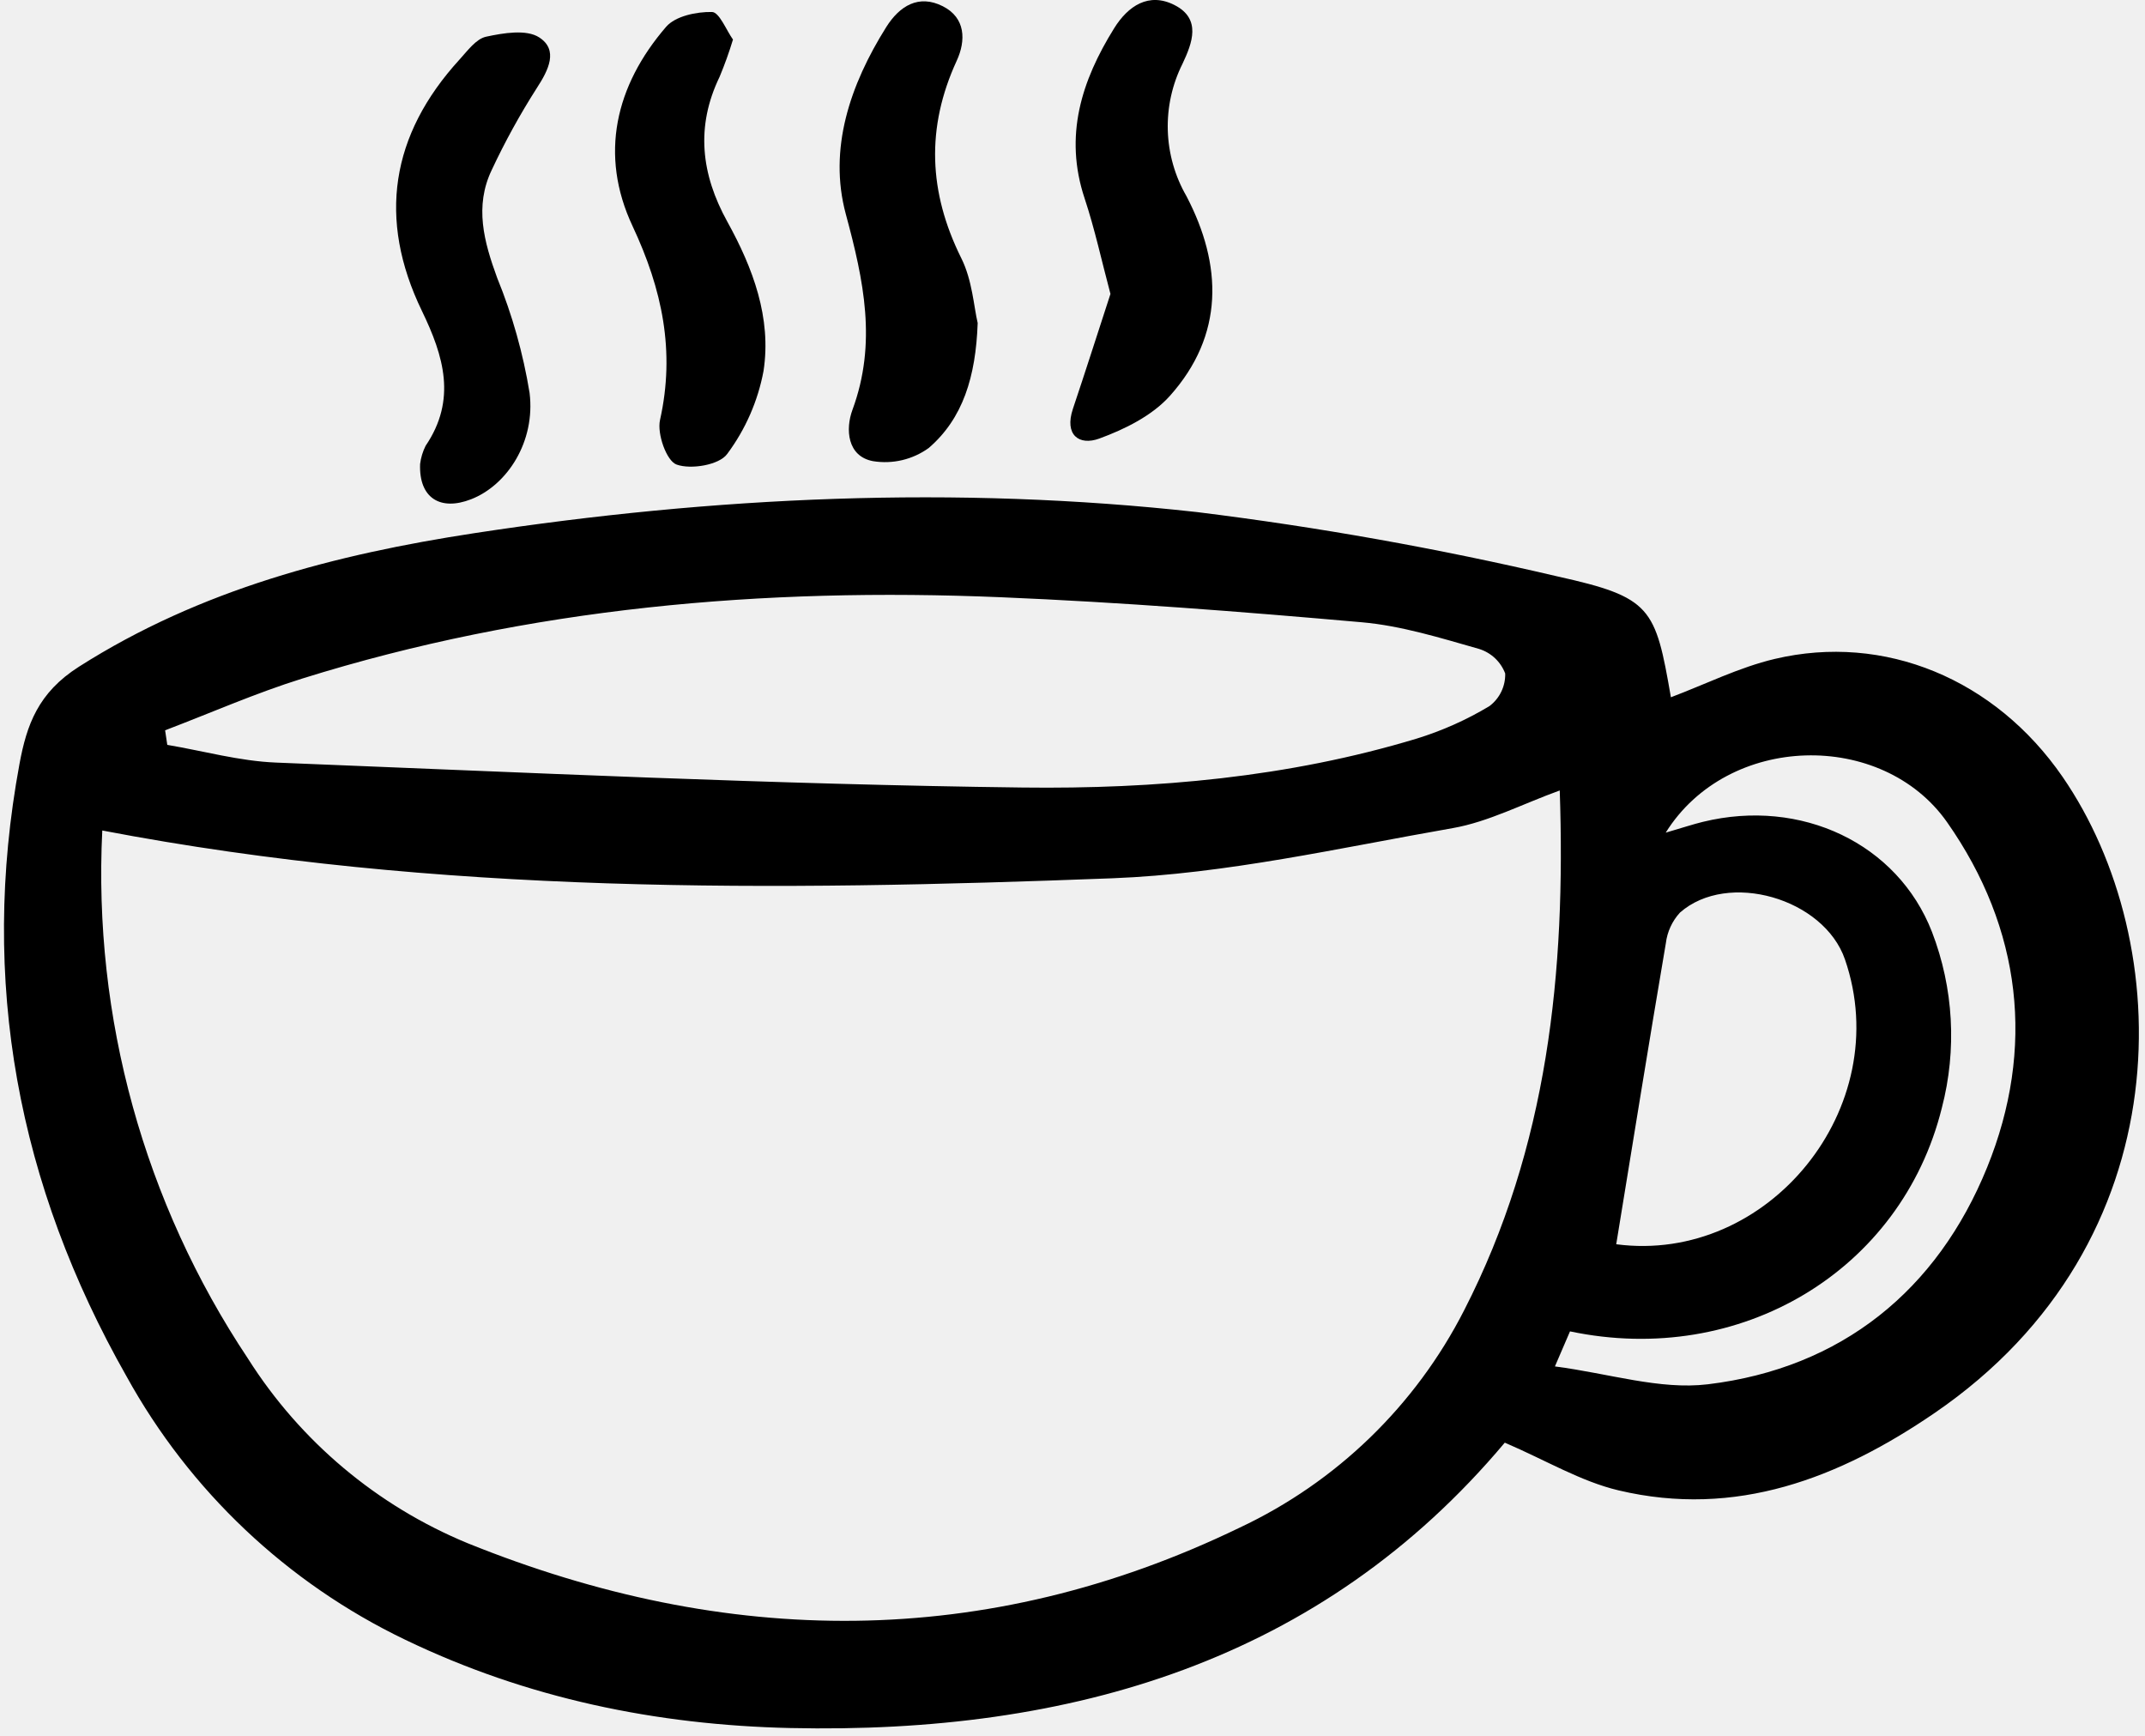
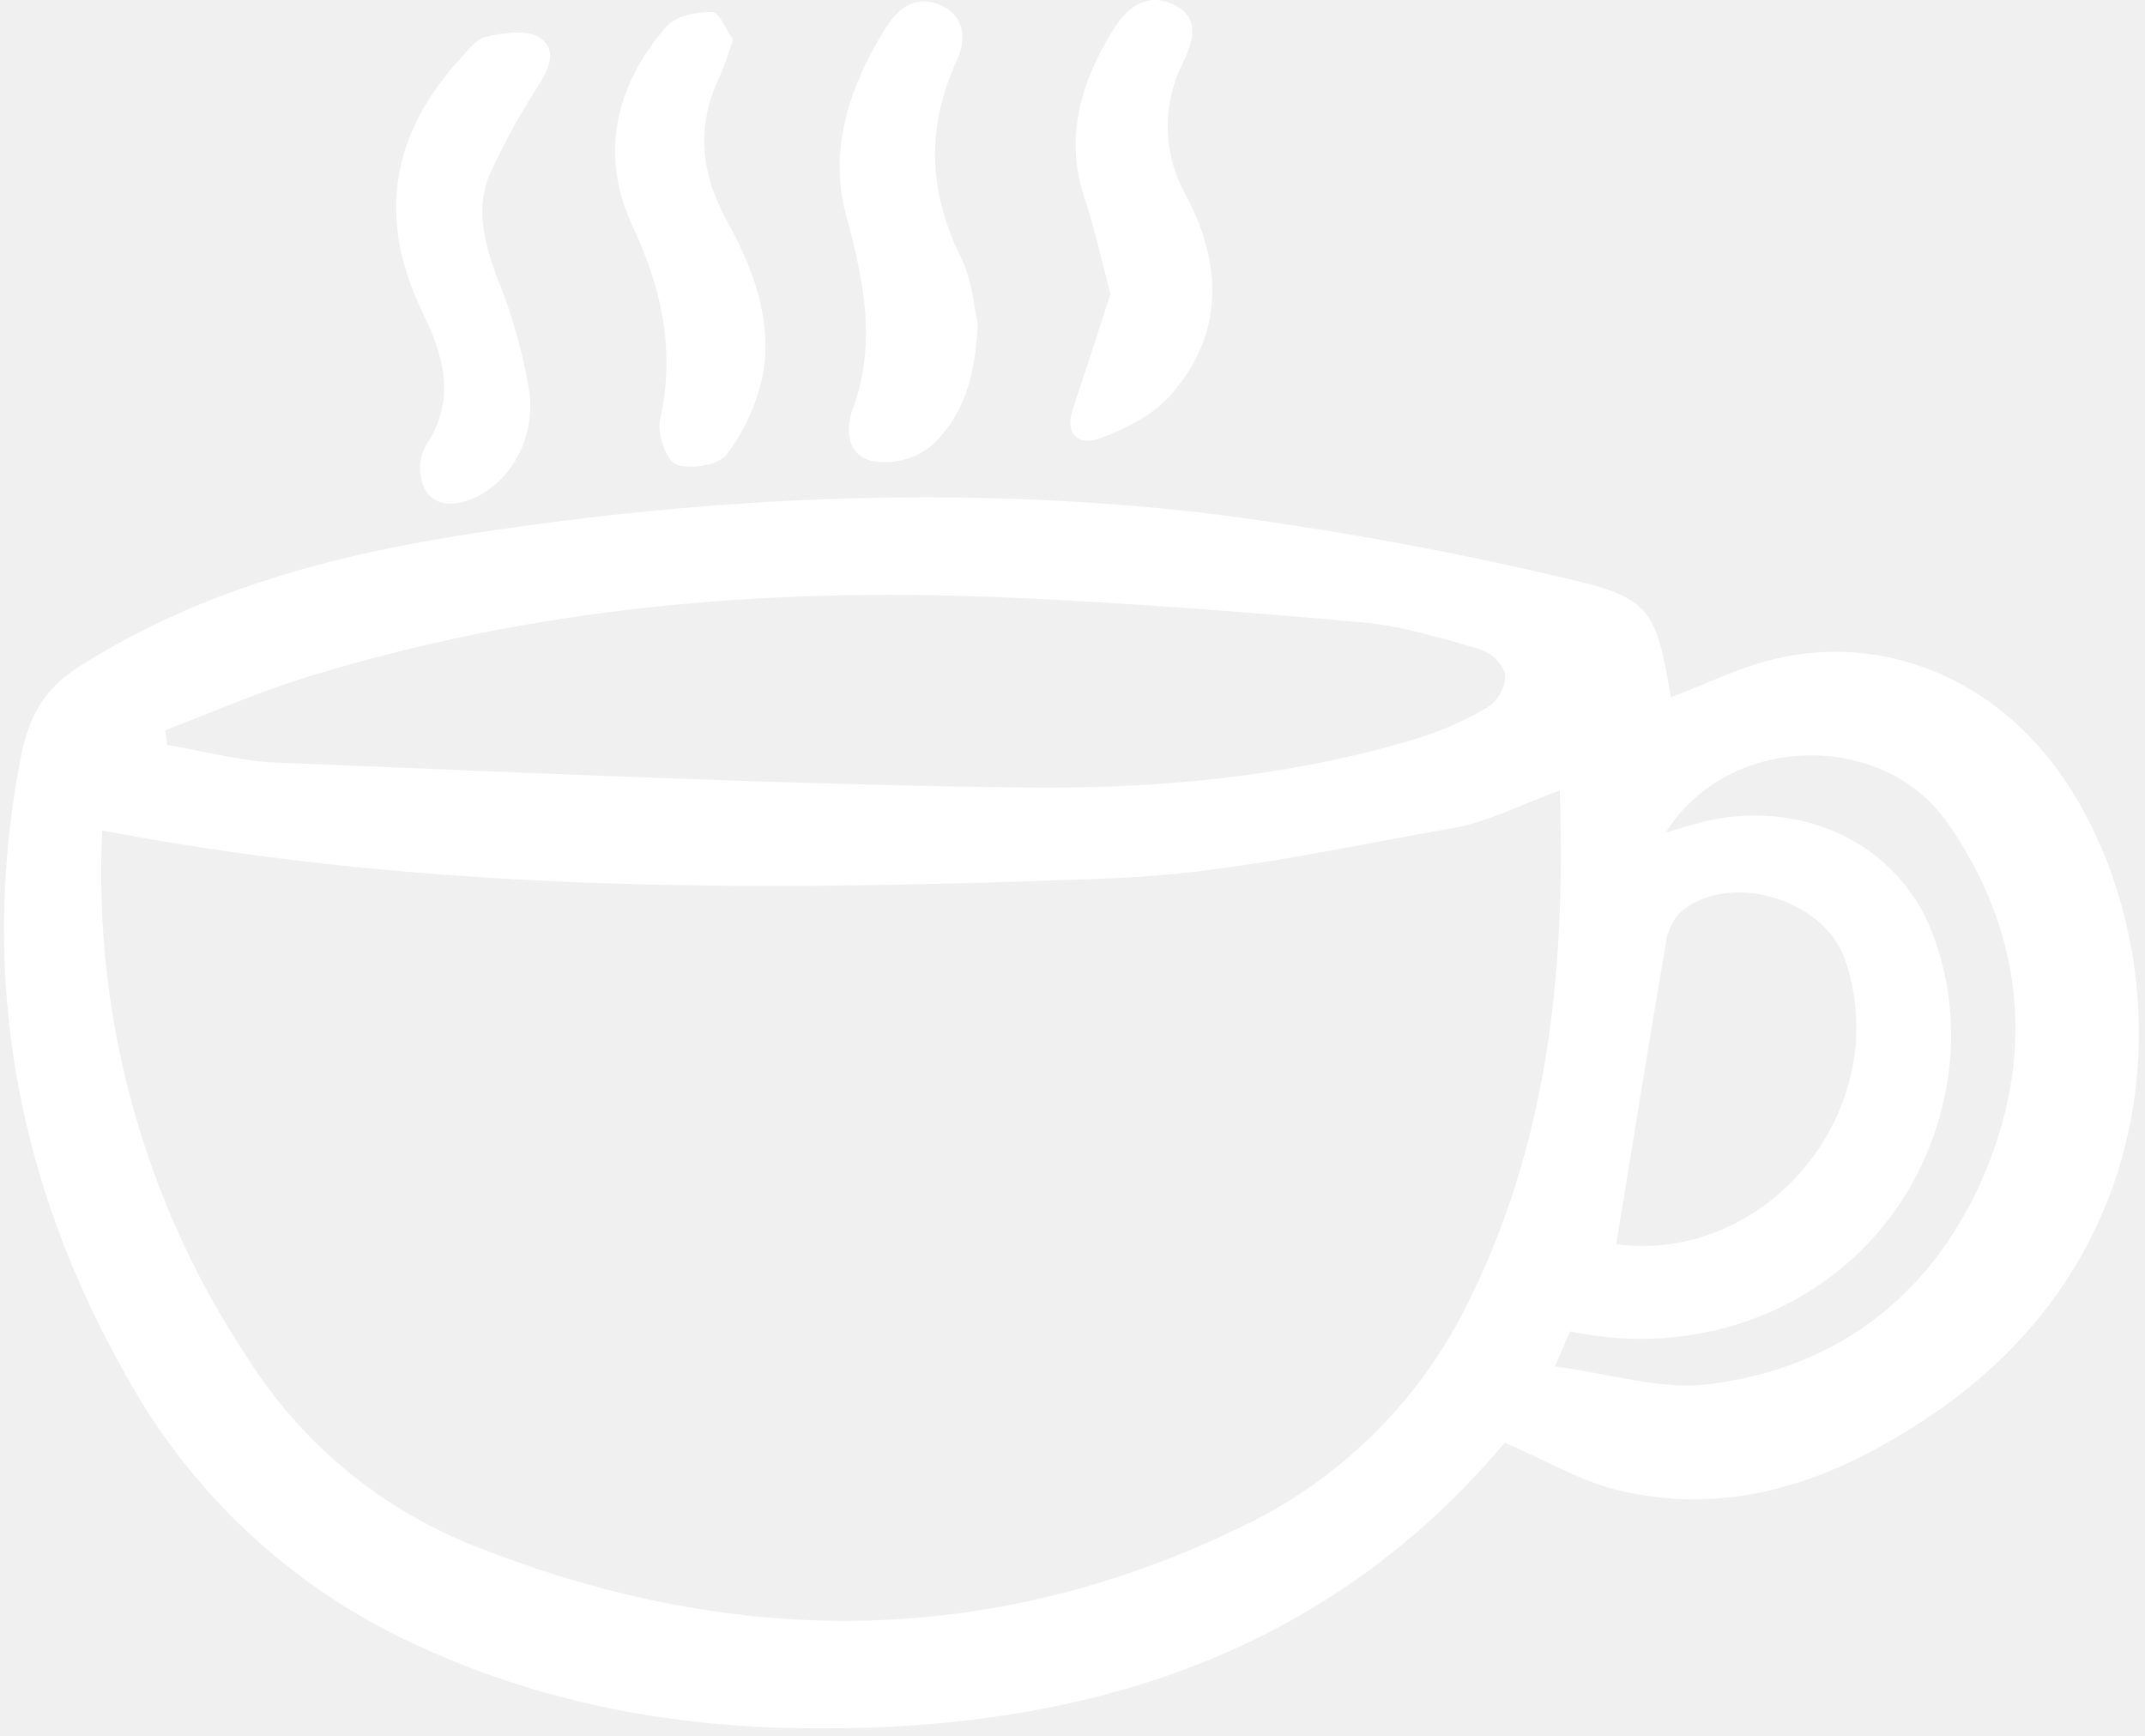
<svg xmlns="http://www.w3.org/2000/svg" width="157" height="127" viewBox="0 0 157 127" fill="none">
-   <path d="M110.141 105.576C96.714 121.559 78.41 126.921 57.84 126.461C48.043 126.242 38.553 124.287 29.651 119.996C21.015 115.849 13.888 109.113 9.261 100.725C1.312 86.724 -1.514 71.802 1.426 55.906C1.955 53.05 2.783 50.697 5.777 48.792C14.695 43.12 24.598 40.564 34.721 39.018C52.256 36.339 69.958 35.514 87.626 37.477C96.486 38.571 105.282 40.141 113.974 42.178C120.873 43.709 121.161 44.443 122.299 51.028C124.826 50.076 127.287 48.841 129.89 48.224C137.928 46.321 146.036 49.694 150.971 56.857C159.312 68.965 159.897 90.894 141.598 103.408C134.633 108.171 127.062 111.108 118.467 109.068C115.705 108.414 113.157 106.871 110.141 105.576ZM7.486 60.778C6.809 74.472 10.548 88.021 18.153 99.43C21.988 105.486 27.606 110.205 34.233 112.938C53.176 120.589 72.118 120.798 90.728 111.8C97.824 108.467 103.608 102.867 107.169 95.883C113.287 83.952 114.614 71.156 114.163 57.848C111.421 58.838 108.948 60.145 106.327 60.604C98.057 62.048 89.763 63.952 81.425 64.274C56.77 65.218 32.089 65.482 7.486 60.778ZM12.085 53.445L12.244 54.511C14.897 54.959 17.537 55.701 20.203 55.807C38.417 56.529 56.63 57.409 74.855 57.633C84.545 57.752 94.287 56.897 103.682 54.056C105.551 53.481 107.344 52.681 109.019 51.673C109.387 51.396 109.684 51.035 109.884 50.62C110.085 50.205 110.183 49.748 110.171 49.288C110.01 48.863 109.754 48.48 109.424 48.169C109.093 47.858 108.695 47.626 108.262 47.491C105.439 46.689 102.579 45.795 99.68 45.539C90.88 44.763 82.064 44.074 73.24 43.706C55.898 42.984 38.767 44.454 22.111 49.662C18.706 50.726 15.423 52.174 12.085 53.445ZM121.919 60.935C123.237 60.55 123.934 60.317 124.645 60.144C131.837 58.387 138.888 61.727 141.406 68.194C142.991 72.309 143.243 76.819 142.128 81.087C139.165 93.009 127.383 100.055 114.914 97.433L113.81 99.998C117.765 100.51 121.481 101.729 124.999 101.306C134.8 100.125 141.801 94.41 145.446 85.429C148.98 76.728 147.977 67.96 142.516 60.174C137.774 53.417 126.476 53.639 121.919 60.935ZM118.297 91.057C129.417 92.522 138.779 81.056 135.039 70.212C133.499 65.743 126.466 63.705 122.963 66.784C122.391 67.407 122.029 68.194 121.928 69.034C120.691 76.301 119.52 83.58 118.297 91.057Z" fill="black" />
-   <path d="M71.56 23.64C71.421 27.578 70.478 30.628 67.978 32.784C67.395 33.206 66.734 33.507 66.034 33.673C65.333 33.838 64.607 33.864 63.897 33.748C61.999 33.394 61.877 31.392 62.392 29.998C64.201 25.099 63.223 20.533 61.909 15.673C60.618 10.898 62.223 6.194 64.867 1.982C65.852 0.418 67.251 -0.428 69.002 0.454C70.681 1.298 70.709 2.964 70.023 4.45C67.769 9.349 67.965 14.08 70.364 18.902C71.167 20.51 71.279 22.459 71.56 23.64Z" fill="black" />
-   <path d="M30.749 33.957C30.806 33.494 30.942 33.045 31.151 32.628C33.44 29.254 32.484 26.064 30.881 22.753C27.625 16.024 28.604 9.865 33.63 4.362C34.214 3.723 34.842 2.846 35.58 2.686C36.845 2.413 38.533 2.13 39.467 2.738C40.884 3.657 40.154 5.122 39.292 6.443C38.065 8.363 36.964 10.362 35.997 12.427C34.714 15.097 35.421 17.688 36.39 20.337C37.496 23.044 38.292 25.869 38.762 28.756C39.199 32.312 37.139 35.497 34.483 36.536C32.221 37.419 30.653 36.439 30.749 33.957Z" fill="black" />
-   <path d="M81.278 21.51C80.636 19.105 80.132 16.764 79.383 14.506C77.867 9.94 79.158 5.908 81.549 2.068C82.563 0.437 84.081 -0.589 85.965 0.369C87.948 1.377 87.267 3.148 86.556 4.658C85.796 6.172 85.425 7.85 85.475 9.543C85.525 11.236 85.994 12.889 86.841 14.356C89.478 19.4 89.616 24.519 85.624 28.975C84.332 30.419 82.328 31.413 80.461 32.095C78.984 32.635 77.89 31.833 78.529 29.922C79.459 27.152 80.346 24.368 81.278 21.51Z" fill="black" />
-   <path d="M53.649 2.895C53.368 3.819 53.042 4.729 52.67 5.62C50.906 9.272 51.316 12.753 53.238 16.228C55.11 19.613 56.481 23.267 55.885 27.151C55.473 29.352 54.562 31.43 53.223 33.225C52.645 34.027 50.574 34.379 49.52 33.997C48.786 33.735 48.084 31.748 48.308 30.742C49.435 25.7 48.468 21.171 46.295 16.537C43.854 11.331 45.04 6.269 48.755 1.963C49.432 1.176 50.979 0.855 52.113 0.877C52.651 0.888 53.163 2.216 53.649 2.895Z" fill="black" />
+   <path d="M110.141 105.576C96.714 121.559 78.41 126.921 57.84 126.461C48.043 126.242 38.553 124.287 29.651 119.996C21.015 115.849 13.888 109.113 9.261 100.725C1.312 86.724 -1.514 71.802 1.426 55.906C1.955 53.05 2.783 50.697 5.777 48.792C14.695 43.12 24.598 40.564 34.721 39.018C52.256 36.339 69.958 35.514 87.626 37.477C96.486 38.571 105.282 40.141 113.974 42.178C120.873 43.709 121.161 44.443 122.299 51.028C124.826 50.076 127.287 48.841 129.89 48.224C137.928 46.321 146.036 49.694 150.971 56.857C159.312 68.965 159.897 90.894 141.598 103.408C134.633 108.171 127.062 111.108 118.467 109.068C115.705 108.414 113.157 106.871 110.141 105.576ZM7.486 60.778C6.809 74.472 10.548 88.021 18.153 99.43C21.988 105.486 27.606 110.205 34.233 112.938C53.176 120.589 72.118 120.798 90.728 111.8C97.824 108.467 103.608 102.867 107.169 95.883C113.287 83.952 114.614 71.156 114.163 57.848C111.421 58.838 108.948 60.145 106.327 60.604C98.057 62.048 89.763 63.952 81.425 64.274C56.77 65.218 32.089 65.482 7.486 60.778ZM12.085 53.445L12.244 54.511C14.897 54.959 17.537 55.701 20.203 55.807C38.417 56.529 56.63 57.409 74.855 57.633C84.545 57.752 94.287 56.897 103.682 54.056C105.551 53.481 107.344 52.681 109.019 51.673C109.387 51.396 109.684 51.035 109.884 50.62C110.085 50.205 110.183 49.748 110.171 49.288C110.01 48.863 109.754 48.48 109.424 48.169C109.093 47.858 108.695 47.626 108.262 47.491C105.439 46.689 102.579 45.795 99.68 45.539C90.88 44.763 82.064 44.074 73.24 43.706C55.898 42.984 38.767 44.454 22.111 49.662C18.706 50.726 15.423 52.174 12.085 53.445ZM121.919 60.935C123.237 60.55 123.934 60.317 124.645 60.144C131.837 58.387 138.888 61.727 141.406 68.194C142.991 72.309 143.243 76.819 142.128 81.087C139.165 93.009 127.383 100.055 114.914 97.433L113.81 99.998C117.765 100.51 121.481 101.729 124.999 101.306C134.8 100.125 141.801 94.41 145.446 85.429C148.98 76.728 147.977 67.96 142.516 60.174C137.774 53.417 126.476 53.639 121.919 60.935ZM118.297 91.057C129.417 92.522 138.779 81.056 135.039 70.212C133.499 65.743 126.466 63.705 122.963 66.784C122.391 67.407 122.029 68.194 121.928 69.034C120.691 76.301 119.52 83.58 118.297 91.057Z" fill="white" />
+   <path d="M71.56 23.64C71.421 27.578 70.478 30.628 67.978 32.784C67.395 33.206 66.734 33.507 66.034 33.673C65.333 33.838 64.607 33.864 63.897 33.748C61.999 33.394 61.877 31.392 62.392 29.998C64.201 25.099 63.223 20.533 61.909 15.673C60.618 10.898 62.223 6.194 64.867 1.982C65.852 0.418 67.251 -0.428 69.002 0.454C70.681 1.298 70.709 2.964 70.023 4.45C67.769 9.349 67.965 14.08 70.364 18.902C71.167 20.51 71.279 22.459 71.56 23.64Z" fill="white" />
+   <path d="M30.749 33.957C30.806 33.494 30.942 33.045 31.151 32.628C33.44 29.254 32.484 26.064 30.881 22.753C27.625 16.024 28.604 9.865 33.63 4.362C34.214 3.723 34.842 2.846 35.58 2.686C36.845 2.413 38.533 2.13 39.467 2.738C40.884 3.657 40.154 5.122 39.292 6.443C38.065 8.363 36.964 10.362 35.997 12.427C34.714 15.097 35.421 17.688 36.39 20.337C37.496 23.044 38.292 25.869 38.762 28.756C39.199 32.312 37.139 35.497 34.483 36.536C32.221 37.419 30.653 36.439 30.749 33.957Z" fill="white" />
+   <path d="M81.278 21.51C80.636 19.105 80.132 16.764 79.383 14.506C77.867 9.94 79.158 5.908 81.549 2.068C82.563 0.437 84.081 -0.589 85.965 0.369C87.948 1.377 87.267 3.148 86.556 4.658C85.796 6.172 85.425 7.85 85.475 9.543C85.525 11.236 85.994 12.889 86.841 14.356C89.478 19.4 89.616 24.519 85.624 28.975C84.332 30.419 82.328 31.413 80.461 32.095C78.984 32.635 77.89 31.833 78.529 29.922C79.459 27.152 80.346 24.368 81.278 21.51Z" fill="white" />
+   <path d="M53.649 2.895C53.368 3.819 53.042 4.729 52.67 5.62C50.906 9.272 51.316 12.753 53.238 16.228C55.11 19.613 56.481 23.267 55.885 27.151C55.473 29.352 54.562 31.43 53.223 33.225C52.645 34.027 50.574 34.379 49.52 33.997C48.786 33.735 48.084 31.748 48.308 30.742C49.435 25.7 48.468 21.171 46.295 16.537C43.854 11.331 45.04 6.269 48.755 1.963C49.432 1.176 50.979 0.855 52.113 0.877C52.651 0.888 53.163 2.216 53.649 2.895Z" fill="white" />
</svg>
